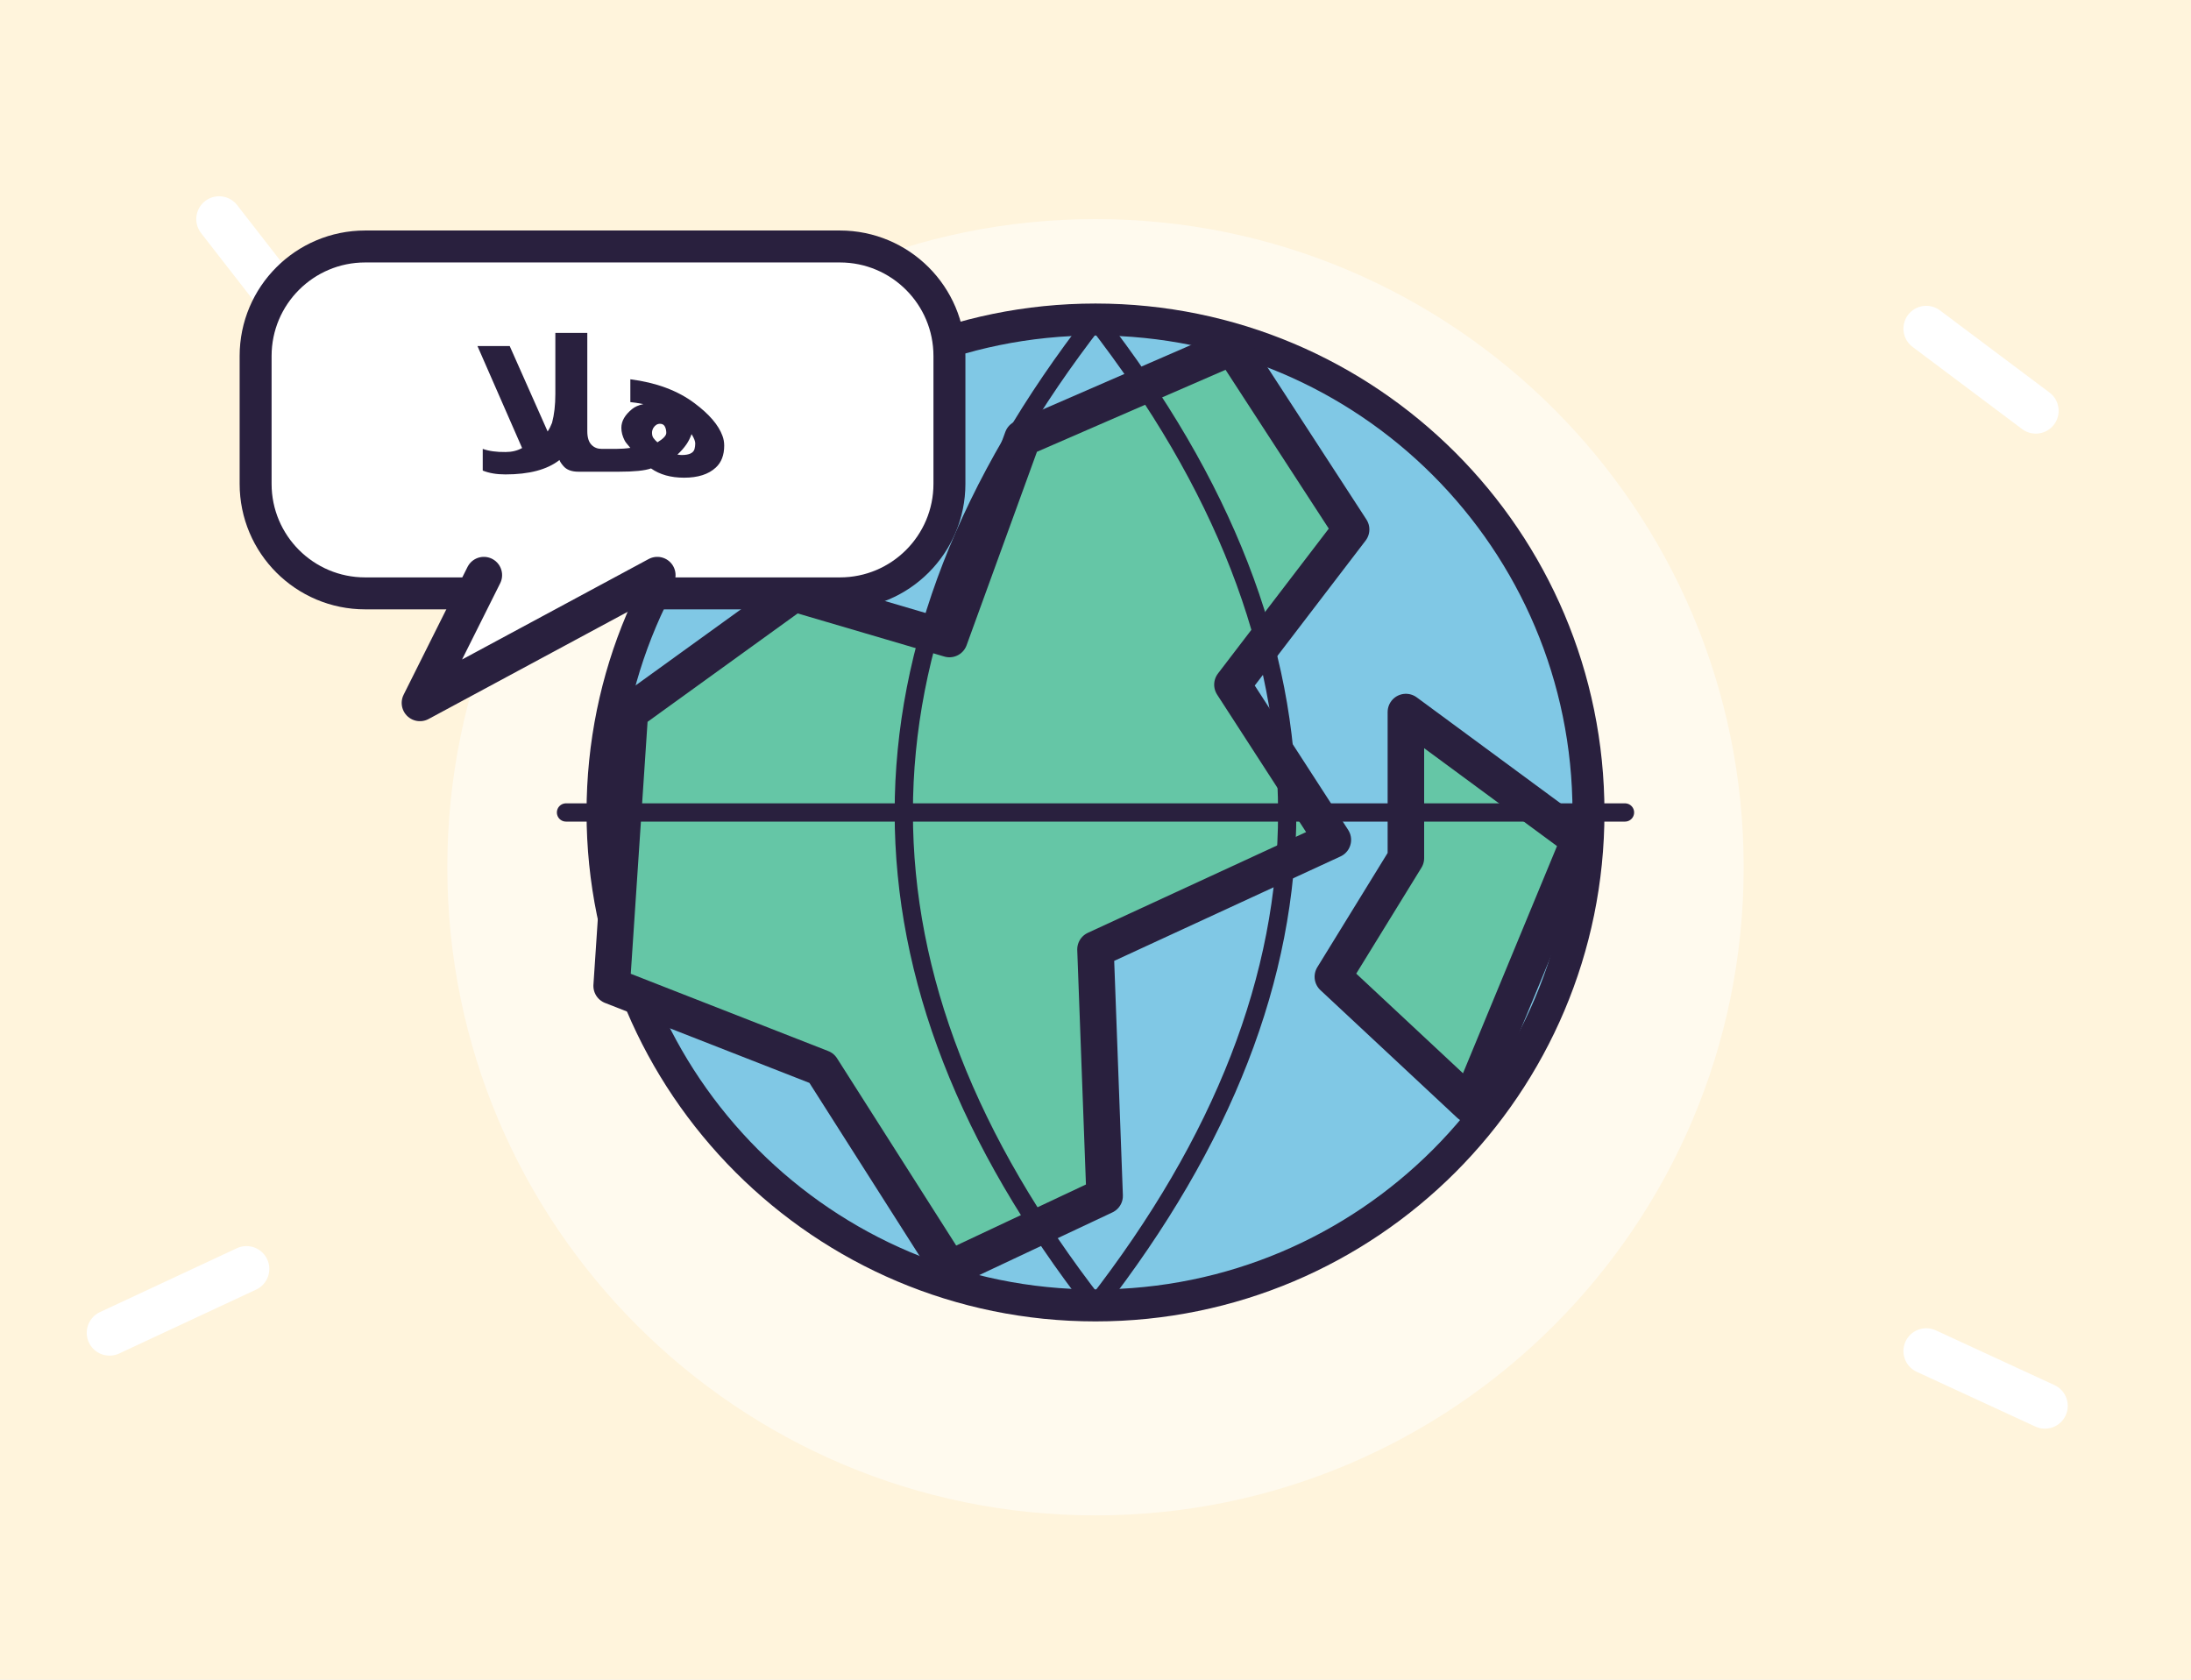
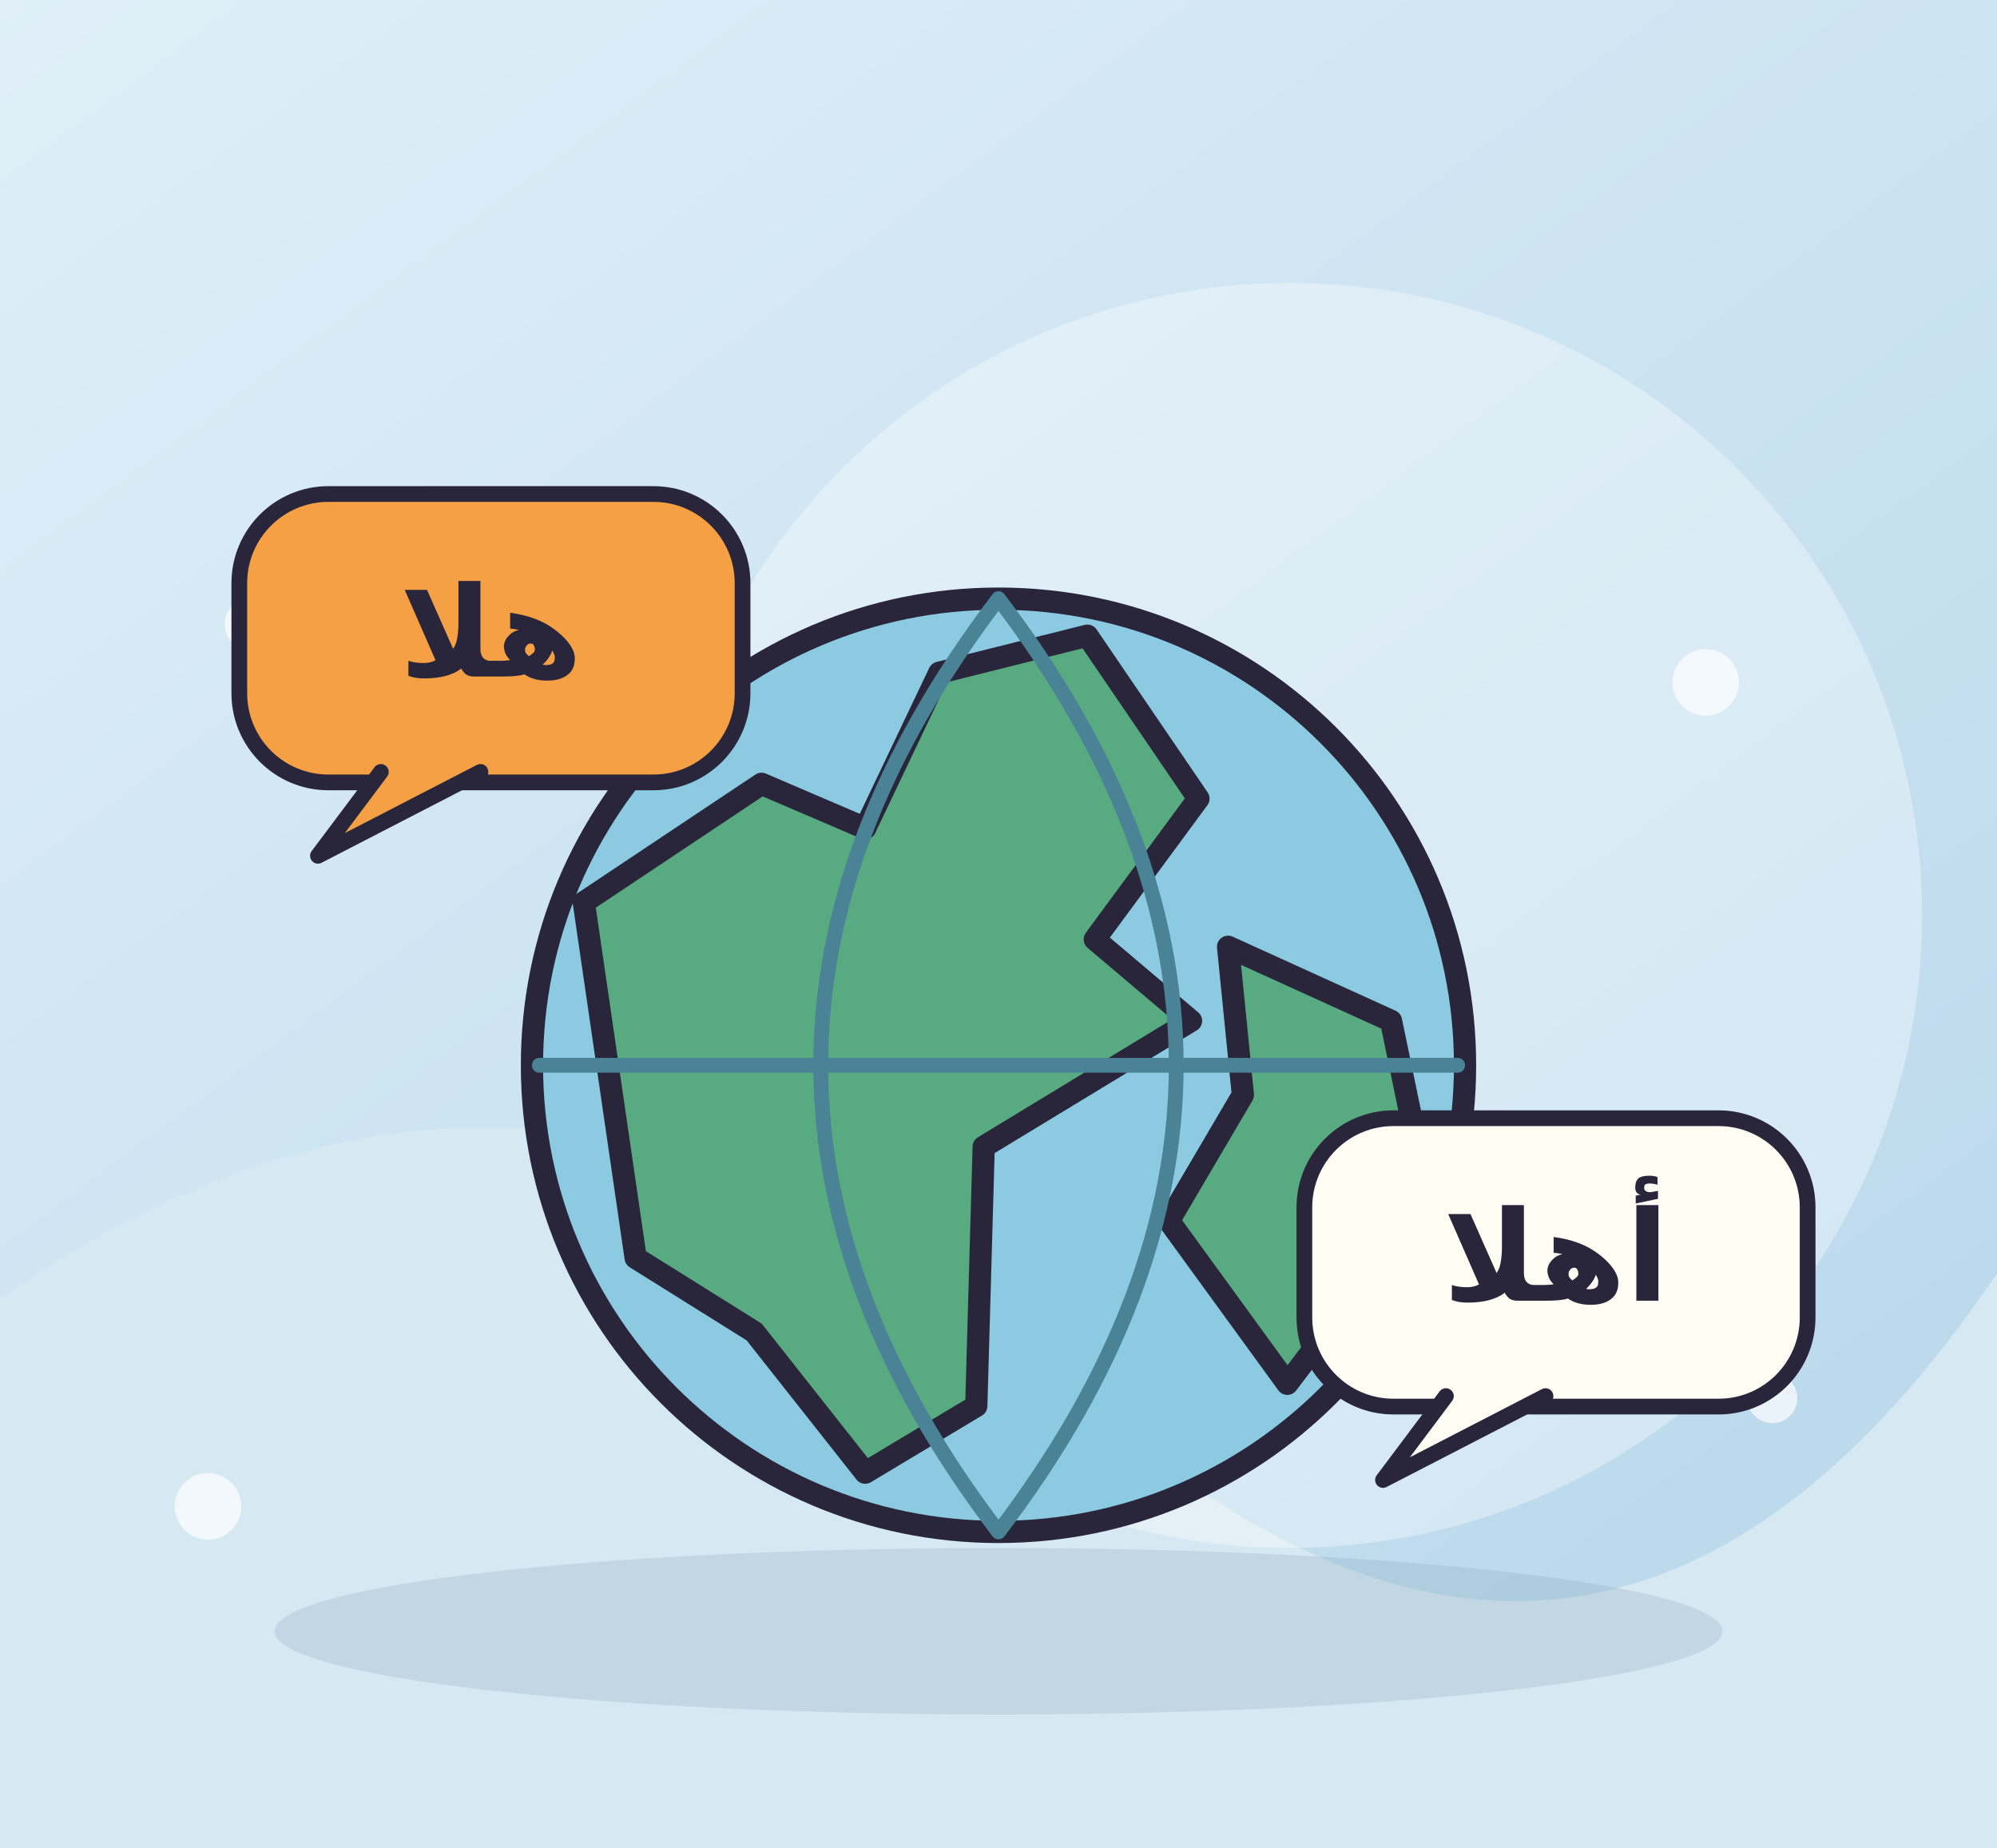
- <svg xmlns="http://www.w3.org/2000/svg" viewBox="0 0 240 184" role="img">
-   <rect width="240" height="184" fill="#fff4dc" />
-   <circle cx="120" cy="95" r="71" fill="#fff" opacity=".52" />
-   <path d="M12 146l15-7m184-103 12 9m-12 103 13 6M24 24l7 9" fill="none" stroke="#fff" stroke-width="5" stroke-linecap="round" />
-   <g stroke="#29203e" stroke-width="3.5" stroke-linecap="round" stroke-linejoin="round">
-     <circle cx="120" cy="89" r="54" fill="#80c8e5" />
-     <path d="M69 78l18-13 17 5 8-22 23-10 13 20-13 17 11 17-26 12 1 27-17 8-14-22-23-9z" fill="#65c6a6" stroke="#29203e" stroke-width="4" stroke-linecap="round" stroke-linejoin="round" />
-     <path d="M154 78l19 14-12 29-15-14 8-13z" fill="#65c6a6" stroke="#29203e" stroke-width="4" stroke-linecap="round" stroke-linejoin="round" />
-     <path d="M62 89h116M120 35q-42 54 0 108m0-108q42 54 0 108" fill="none" stroke="#29203e" stroke-width="2" stroke-linecap="round" stroke-linejoin="round" />
-     <g transform="translate(0 -7)">
-       <rect x="28" y="34" width="76" height="38" rx="12" fill="#ffffff" />
-       <path d="M53 70l-7 14 26-14" fill="#ffffff" stroke="#29203e" stroke-width="4" stroke-linecap="round" stroke-linejoin="round" />
-       <text x="66" y="53" text-anchor="middle" dominant-baseline="middle" font-family="Arial,sans-serif" font-weight="900" font-size="20" fill="#29203e" stroke="none">هلا</text>
+ <svg xmlns="http://www.w3.org/2000/svg" viewBox="0 0 240 222" role="img">
+   <defs>
+     <linearGradient id="bg" x2=".8" y2="1">
+       <stop stop-color="#e0eff8" />
+       <stop offset="1" stop-color="#b9d8eb" />
+     </linearGradient>
+   </defs>
+   <rect width="240" height="222" fill="url(#bg)" />
+   <path d="M0 156Q66 110 129 167T240 153V222H0Z" fill="#d6e8f2" />
+   <circle cx="155" cy="110" r="76" fill="#fff" opacity=".34" />
+   <g fill="#fff" opacity=".68">
+     <circle cx="30" cy="75" r="3" />
+     <circle cx="205" cy="82" r="4" />
+     <circle cx="213" cy="168" r="3" />
+     <circle cx="25" cy="181" r="4" />
+   </g>
+   <ellipse cx="120" cy="196" rx="87" ry="10" fill="#698da5" opacity=".19" />
+   <g transform="translate(120 119)" stroke-linejoin="round" stroke-linecap="round">
+     <g transform="translate(0 9) scale(.89)">
+       <circle cx="0" cy="0" r="63" fill="#8ccae1" stroke="#29263b" stroke-width="3" />
+       <path d="M-56-22l24-16 14 6 10-21 20-5 15 22-14 19 13 11-28 17-1 35-15 9-15-19-16-10z" fill="#58aa81" stroke="#29263b" stroke-width="3" stroke-linecap="round" stroke-linejoin="round" />
+       <path d="M31-16l22 10 5 24-19 25-16-22 10-17z" fill="#58aa81" stroke="#29263b" stroke-width="3" stroke-linecap="round" stroke-linejoin="round" />
+       <path d="M-62 0H62M0-63q-48 63 0 126m0-126q48 63 0 126" fill="none" stroke="#4a8396" stroke-width="2" stroke-linecap="round" stroke-linejoin="round" />
+     </g>
+     <g transform="translate(-61 -42) scale(.63)">
+       <rect x="-48" y="-28" width="96" height="55" rx="17" fill="#f5a044" stroke="#29263b" stroke-width="3" />
+       <path d="M-21 25l-12 16 31-16" fill="#f5a044" stroke="#29263b" stroke-width="3" stroke-linecap="round" stroke-linejoin="round" />
+       <text x="0" y="0" text-anchor="middle" dominant-baseline="middle" font-family="Arial,sans-serif" font-weight="800" font-size="24" fill="#29263b">هلا</text>
+     </g>
+     <g transform="translate(67 33) scale(.63)">
+       <rect x="-48" y="-28" width="96" height="55" rx="17" fill="#fffdf4" stroke="#29263b" stroke-width="3" />
+       <path d="M-21 25l-12 16 31-16" fill="#fffdf4" stroke="#29263b" stroke-width="3" stroke-linecap="round" stroke-linejoin="round" />
+       <text x="0" y="0" text-anchor="middle" dominant-baseline="middle" font-family="Arial,sans-serif" font-weight="800" font-size="24" fill="#29263b">أهلا</text>
    </g>
  </g>
</svg>
